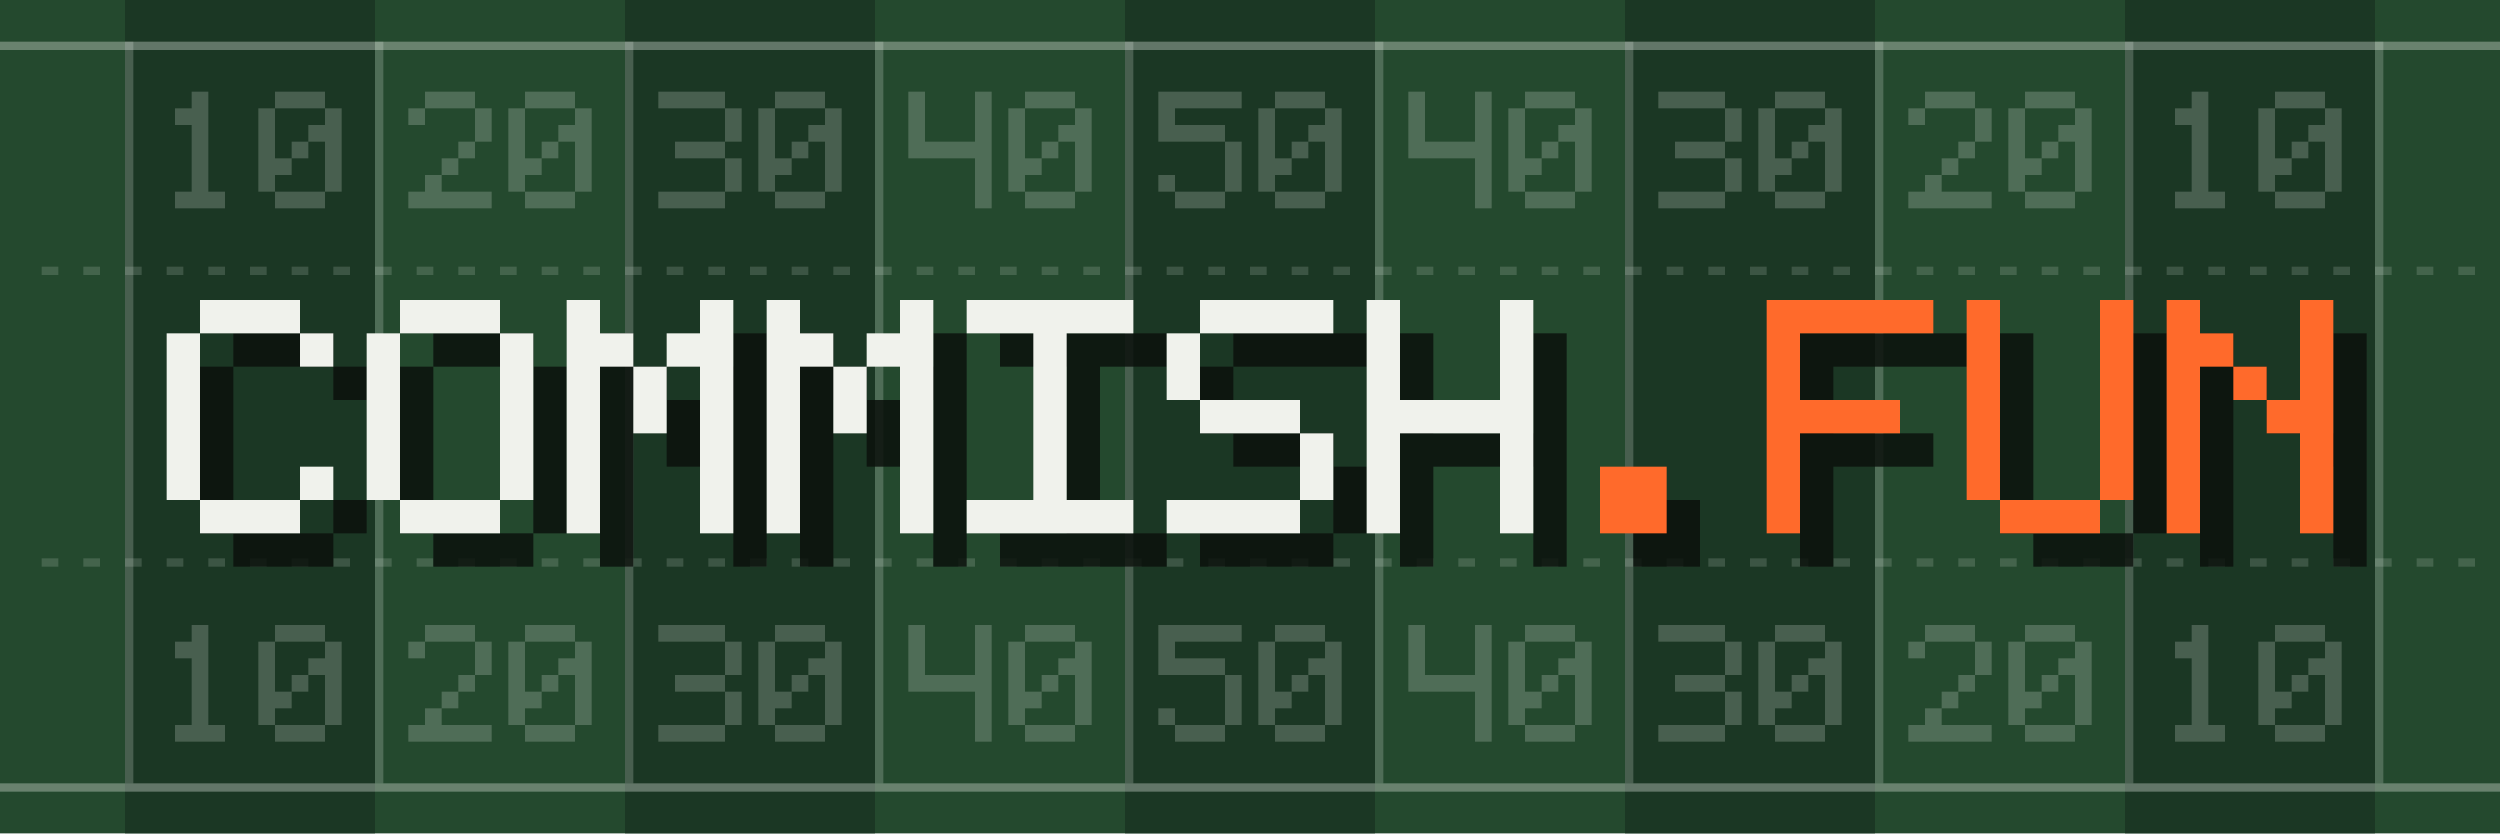
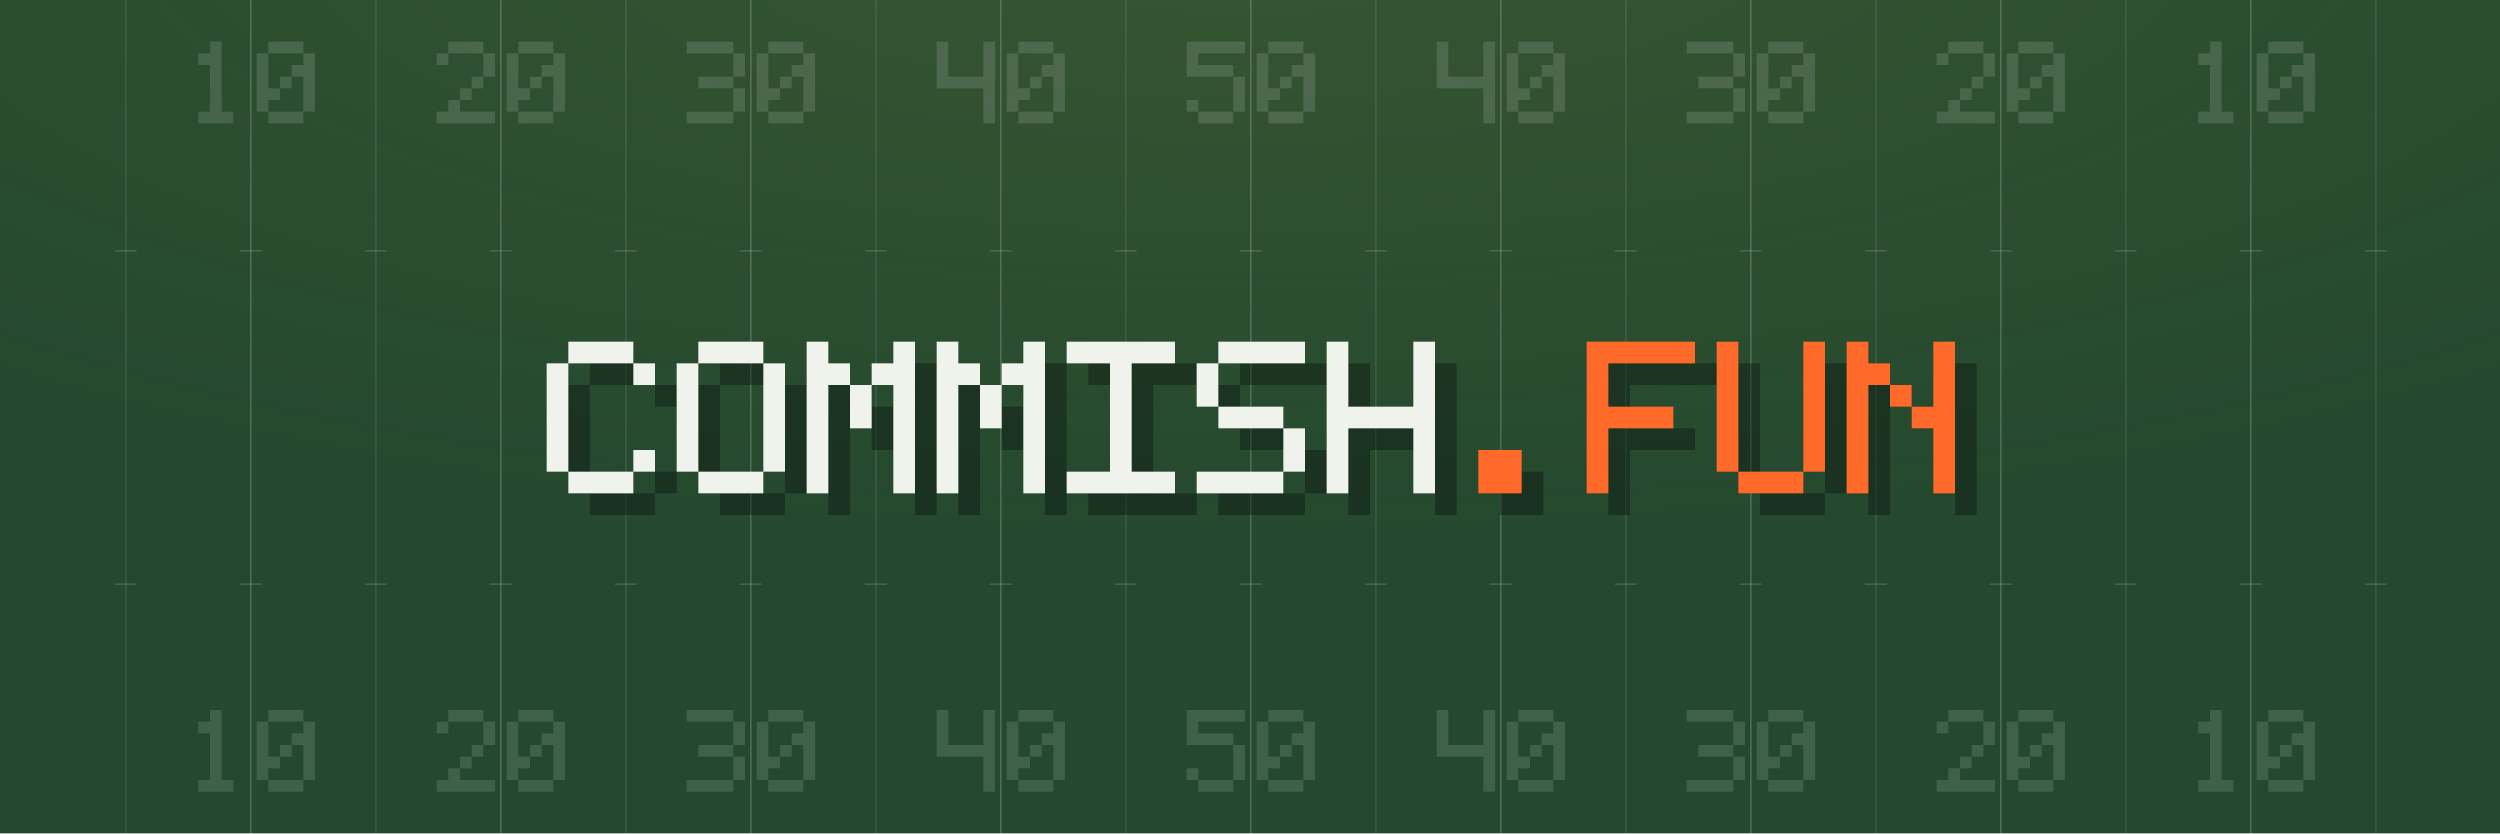
<svg xmlns="http://www.w3.org/2000/svg" viewBox="0 0 1500 500" width="1500" height="500" role="img" aria-label="Commish dot fun">
+   <defs>
+     <radialGradient id="flood" cx="50%" cy="-10%" r="75%">
+       <stop offset="0%" stop-color="#E9C258" stop-opacity="0.10" />
+       <stop offset="100%" stop-color="#E9C258" stop-opacity="0" />
+     </radialGradient>
+   </defs>
  <rect width="1500" height="500" fill="#24492E" />
-   <rect x="75" y="0" width="150" height="500" fill="#1B3724" />
-   <rect x="375" y="0" width="150" height="500" fill="#1B3724" />
-   <rect x="675" y="0" width="150" height="500" fill="#1B3724" />
-   <rect x="975" y="0" width="150" height="500" fill="#1B3724" />
-   <rect x="1275" y="0" width="150" height="500" fill="#1B3724" />
-   <rect x="0" y="25" width="1500" height="5" fill="#FBFDF8" opacity="0.32" />
-   <rect x="0" y="470" width="1500" height="5" fill="#FBFDF8" opacity="0.32" />
-   <rect x="75" y="25" width="5" height="445" fill="#FBFDF8" opacity="0.2" />
-   <rect x="225" y="25" width="5" height="445" fill="#FBFDF8" opacity="0.2" />
-   <rect x="375" y="25" width="5" height="445" fill="#FBFDF8" opacity="0.2" />
-   <rect x="525" y="25" width="5" height="445" fill="#FBFDF8" opacity="0.2" />
-   <rect x="675" y="25" width="5" height="445" fill="#FBFDF8" opacity="0.2" />
-   <rect x="825" y="25" width="5" height="445" fill="#FBFDF8" opacity="0.2" />
-   <rect x="975" y="25" width="5" height="445" fill="#FBFDF8" opacity="0.2" />
-   <rect x="1125" y="25" width="5" height="445" fill="#FBFDF8" opacity="0.2" />
-   <rect x="1275" y="25" width="5" height="445" fill="#FBFDF8" opacity="0.2" />
-   <rect x="1425" y="25" width="5" height="445" fill="#FBFDF8" opacity="0.2" />
-   <rect x="25" y="160" width="10" height="5" fill="#FBFDF8" opacity="0.15" />
-   <rect x="25" y="335" width="10" height="5" fill="#FBFDF8" opacity="0.15" />
-   <rect x="50" y="160" width="10" height="5" fill="#FBFDF8" opacity="0.15" />
-   <rect x="50" y="335" width="10" height="5" fill="#FBFDF8" opacity="0.15" />
-   <rect x="75" y="160" width="10" height="5" fill="#FBFDF8" opacity="0.15" />
-   <rect x="75" y="335" width="10" height="5" fill="#FBFDF8" opacity="0.15" />
-   <rect x="100" y="160" width="10" height="5" fill="#FBFDF8" opacity="0.15" />
-   <rect x="100" y="335" width="10" height="5" fill="#FBFDF8" opacity="0.15" />
-   <rect x="125" y="160" width="10" height="5" fill="#FBFDF8" opacity="0.15" />
-   <rect x="125" y="335" width="10" height="5" fill="#FBFDF8" opacity="0.15" />
-   <rect x="150" y="160" width="10" height="5" fill="#FBFDF8" opacity="0.15" />
-   <rect x="150" y="335" width="10" height="5" fill="#FBFDF8" opacity="0.15" />
-   <rect x="175" y="160" width="10" height="5" fill="#FBFDF8" opacity="0.15" />
-   <rect x="175" y="335" width="10" height="5" fill="#FBFDF8" opacity="0.15" />
-   <rect x="200" y="160" width="10" height="5" fill="#FBFDF8" opacity="0.15" />
-   <rect x="200" y="335" width="10" height="5" fill="#FBFDF8" opacity="0.15" />
-   <rect x="225" y="160" width="10" height="5" fill="#FBFDF8" opacity="0.15" />
-   <rect x="225" y="335" width="10" height="5" fill="#FBFDF8" opacity="0.15" />
-   <rect x="250" y="160" width="10" height="5" fill="#FBFDF8" opacity="0.15" />
-   <rect x="250" y="335" width="10" height="5" fill="#FBFDF8" opacity="0.15" />
-   <rect x="275" y="160" width="10" height="5" fill="#FBFDF8" opacity="0.15" />
-   <rect x="275" y="335" width="10" height="5" fill="#FBFDF8" opacity="0.15" />
-   <rect x="300" y="160" width="10" height="5" fill="#FBFDF8" opacity="0.15" />
-   <rect x="300" y="335" width="10" height="5" fill="#FBFDF8" opacity="0.15" />
-   <rect x="325" y="160" width="10" height="5" fill="#FBFDF8" opacity="0.15" />
-   <rect x="325" y="335" width="10" height="5" fill="#FBFDF8" opacity="0.15" />
-   <rect x="350" y="160" width="10" height="5" fill="#FBFDF8" opacity="0.15" />
-   <rect x="350" y="335" width="10" height="5" fill="#FBFDF8" opacity="0.15" />
-   <rect x="375" y="160" width="10" height="5" fill="#FBFDF8" opacity="0.15" />
-   <rect x="375" y="335" width="10" height="5" fill="#FBFDF8" opacity="0.15" />
-   <rect x="400" y="160" width="10" height="5" fill="#FBFDF8" opacity="0.15" />
-   <rect x="400" y="335" width="10" height="5" fill="#FBFDF8" opacity="0.15" />
-   <rect x="425" y="160" width="10" height="5" fill="#FBFDF8" opacity="0.15" />
-   <rect x="425" y="335" width="10" height="5" fill="#FBFDF8" opacity="0.15" />
-   <rect x="450" y="160" width="10" height="5" fill="#FBFDF8" opacity="0.15" />
-   <rect x="450" y="335" width="10" height="5" fill="#FBFDF8" opacity="0.15" />
-   <rect x="475" y="160" width="10" height="5" fill="#FBFDF8" opacity="0.15" />
-   <rect x="475" y="335" width="10" height="5" fill="#FBFDF8" opacity="0.15" />
-   <rect x="500" y="160" width="10" height="5" fill="#FBFDF8" opacity="0.15" />
-   <rect x="500" y="335" width="10" height="5" fill="#FBFDF8" opacity="0.15" />
-   <rect x="525" y="160" width="10" height="5" fill="#FBFDF8" opacity="0.15" />
-   <rect x="525" y="335" width="10" height="5" fill="#FBFDF8" opacity="0.15" />
-   <rect x="550" y="160" width="10" height="5" fill="#FBFDF8" opacity="0.15" />
-   <rect x="550" y="335" width="10" height="5" fill="#FBFDF8" opacity="0.15" />
-   <rect x="575" y="160" width="10" height="5" fill="#FBFDF8" opacity="0.15" />
-   <rect x="575" y="335" width="10" height="5" fill="#FBFDF8" opacity="0.15" />
-   <rect x="600" y="160" width="10" height="5" fill="#FBFDF8" opacity="0.15" />
-   <rect x="600" y="335" width="10" height="5" fill="#FBFDF8" opacity="0.15" />
-   <rect x="625" y="160" width="10" height="5" fill="#FBFDF8" opacity="0.15" />
-   <rect x="625" y="335" width="10" height="5" fill="#FBFDF8" opacity="0.15" />
-   <rect x="650" y="160" width="10" height="5" fill="#FBFDF8" opacity="0.15" />
-   <rect x="650" y="335" width="10" height="5" fill="#FBFDF8" opacity="0.15" />
-   <rect x="675" y="160" width="10" height="5" fill="#FBFDF8" opacity="0.15" />
-   <rect x="675" y="335" width="10" height="5" fill="#FBFDF8" opacity="0.15" />
-   <rect x="700" y="160" width="10" height="5" fill="#FBFDF8" opacity="0.15" />
-   <rect x="700" y="335" width="10" height="5" fill="#FBFDF8" opacity="0.15" />
-   <rect x="725" y="160" width="10" height="5" fill="#FBFDF8" opacity="0.15" />
-   <rect x="725" y="335" width="10" height="5" fill="#FBFDF8" opacity="0.15" />
-   <rect x="750" y="160" width="10" height="5" fill="#FBFDF8" opacity="0.15" />
-   <rect x="750" y="335" width="10" height="5" fill="#FBFDF8" opacity="0.15" />
-   <rect x="775" y="160" width="10" height="5" fill="#FBFDF8" opacity="0.15" />
-   <rect x="775" y="335" width="10" height="5" fill="#FBFDF8" opacity="0.15" />
-   <rect x="800" y="160" width="10" height="5" fill="#FBFDF8" opacity="0.15" />
-   <rect x="800" y="335" width="10" height="5" fill="#FBFDF8" opacity="0.15" />
-   <rect x="825" y="160" width="10" height="5" fill="#FBFDF8" opacity="0.15" />
-   <rect x="825" y="335" width="10" height="5" fill="#FBFDF8" opacity="0.15" />
-   <rect x="850" y="160" width="10" height="5" fill="#FBFDF8" opacity="0.15" />
-   <rect x="850" y="335" width="10" height="5" fill="#FBFDF8" opacity="0.15" />
-   <rect x="875" y="160" width="10" height="5" fill="#FBFDF8" opacity="0.15" />
-   <rect x="875" y="335" width="10" height="5" fill="#FBFDF8" opacity="0.15" />
-   <rect x="900" y="160" width="10" height="5" fill="#FBFDF8" opacity="0.15" />
-   <rect x="900" y="335" width="10" height="5" fill="#FBFDF8" opacity="0.15" />
-   <rect x="925" y="160" width="10" height="5" fill="#FBFDF8" opacity="0.15" />
-   <rect x="925" y="335" width="10" height="5" fill="#FBFDF8" opacity="0.15" />
-   <rect x="950" y="160" width="10" height="5" fill="#FBFDF8" opacity="0.15" />
-   <rect x="950" y="335" width="10" height="5" fill="#FBFDF8" opacity="0.15" />
-   <rect x="975" y="160" width="10" height="5" fill="#FBFDF8" opacity="0.15" />
-   <rect x="975" y="335" width="10" height="5" fill="#FBFDF8" opacity="0.15" />
-   <rect x="1000" y="160" width="10" height="5" fill="#FBFDF8" opacity="0.15" />
-   <rect x="1000" y="335" width="10" height="5" fill="#FBFDF8" opacity="0.15" />
-   <rect x="1025" y="160" width="10" height="5" fill="#FBFDF8" opacity="0.15" />
-   <rect x="1025" y="335" width="10" height="5" fill="#FBFDF8" opacity="0.15" />
-   <rect x="1050" y="160" width="10" height="5" fill="#FBFDF8" opacity="0.15" />
-   <rect x="1050" y="335" width="10" height="5" fill="#FBFDF8" opacity="0.15" />
-   <rect x="1075" y="160" width="10" height="5" fill="#FBFDF8" opacity="0.15" />
-   <rect x="1075" y="335" width="10" height="5" fill="#FBFDF8" opacity="0.15" />
-   <rect x="1100" y="160" width="10" height="5" fill="#FBFDF8" opacity="0.15" />
-   <rect x="1100" y="335" width="10" height="5" fill="#FBFDF8" opacity="0.15" />
-   <rect x="1125" y="160" width="10" height="5" fill="#FBFDF8" opacity="0.15" />
-   <rect x="1125" y="335" width="10" height="5" fill="#FBFDF8" opacity="0.15" />
-   <rect x="1150" y="160" width="10" height="5" fill="#FBFDF8" opacity="0.15" />
-   <rect x="1150" y="335" width="10" height="5" fill="#FBFDF8" opacity="0.15" />
-   <rect x="1175" y="160" width="10" height="5" fill="#FBFDF8" opacity="0.15" />
-   <rect x="1175" y="335" width="10" height="5" fill="#FBFDF8" opacity="0.15" />
-   <rect x="1200" y="160" width="10" height="5" fill="#FBFDF8" opacity="0.15" />
-   <rect x="1200" y="335" width="10" height="5" fill="#FBFDF8" opacity="0.15" />
-   <rect x="1225" y="160" width="10" height="5" fill="#FBFDF8" opacity="0.15" />
-   <rect x="1225" y="335" width="10" height="5" fill="#FBFDF8" opacity="0.15" />
-   <rect x="1250" y="160" width="10" height="5" fill="#FBFDF8" opacity="0.15" />
-   <rect x="1250" y="335" width="10" height="5" fill="#FBFDF8" opacity="0.15" />
-   <rect x="1275" y="160" width="10" height="5" fill="#FBFDF8" opacity="0.15" />
-   <rect x="1275" y="335" width="10" height="5" fill="#FBFDF8" opacity="0.15" />
-   <rect x="1300" y="160" width="10" height="5" fill="#FBFDF8" opacity="0.15" />
-   <rect x="1300" y="335" width="10" height="5" fill="#FBFDF8" opacity="0.15" />
-   <rect x="1325" y="160" width="10" height="5" fill="#FBFDF8" opacity="0.15" />
-   <rect x="1325" y="335" width="10" height="5" fill="#FBFDF8" opacity="0.15" />
-   <rect x="1350" y="160" width="10" height="5" fill="#FBFDF8" opacity="0.15" />
-   <rect x="1350" y="335" width="10" height="5" fill="#FBFDF8" opacity="0.15" />
-   <rect x="1375" y="160" width="10" height="5" fill="#FBFDF8" opacity="0.15" />
-   <rect x="1375" y="335" width="10" height="5" fill="#FBFDF8" opacity="0.15" />
-   <rect x="1400" y="160" width="10" height="5" fill="#FBFDF8" opacity="0.15" />
-   <rect x="1400" y="335" width="10" height="5" fill="#FBFDF8" opacity="0.15" />
-   <rect x="1425" y="160" width="10" height="5" fill="#FBFDF8" opacity="0.15" />
-   <rect x="1425" y="335" width="10" height="5" fill="#FBFDF8" opacity="0.15" />
-   <rect x="1450" y="160" width="10" height="5" fill="#FBFDF8" opacity="0.15" />
-   <rect x="1450" y="335" width="10" height="5" fill="#FBFDF8" opacity="0.15" />
-   <rect x="1475" y="160" width="10" height="5" fill="#FBFDF8" opacity="0.15" />
-   <rect x="1475" y="335" width="10" height="5" fill="#FBFDF8" opacity="0.15" />
-   <path d="M115 55h10v10h-10zM105 65h20v10h-20zM115 75h10v10h-10zM115 85h10v10h-10zM115 95h10v10h-10zM115 105h10v10h-10zM105 115h30v10h-30zM165 55h30v10h-30zM155 65h10v10h-10zM195 65h10v10h-10zM155 75h10v10h-10zM185 75h20v10h-20zM155 85h10v10h-10zM175 85h10v10h-10zM195 85h10v10h-10zM155 95h20v10h-20zM195 95h10v10h-10zM155 105h10v10h-10zM195 105h10v10h-10zM165 115h30v10h-30zM115 375h10v10h-10zM105 385h20v10h-20zM115 395h10v10h-10zM115 405h10v10h-10zM115 415h10v10h-10zM115 425h10v10h-10zM105 435h30v10h-30zM165 375h30v10h-30zM155 385h10v10h-10zM195 385h10v10h-10zM155 395h10v10h-10zM185 395h20v10h-20zM155 405h10v10h-10zM175 405h10v10h-10zM195 405h10v10h-10zM155 415h20v10h-20zM195 415h10v10h-10zM155 425h10v10h-10zM195 425h10v10h-10zM165 435h30v10h-30zM255 55h30v10h-30zM245 65h10v10h-10zM285 65h10v10h-10zM285 75h10v10h-10zM275 85h10v10h-10zM265 95h10v10h-10zM255 105h10v10h-10zM245 115h50v10h-50zM315 55h30v10h-30zM305 65h10v10h-10zM345 65h10v10h-10zM305 75h10v10h-10zM335 75h20v10h-20zM305 85h10v10h-10zM325 85h10v10h-10zM345 85h10v10h-10zM305 95h20v10h-20zM345 95h10v10h-10zM305 105h10v10h-10zM345 105h10v10h-10zM315 115h30v10h-30zM255 375h30v10h-30zM245 385h10v10h-10zM285 385h10v10h-10zM285 395h10v10h-10zM275 405h10v10h-10zM265 415h10v10h-10zM255 425h10v10h-10zM245 435h50v10h-50zM315 375h30v10h-30zM305 385h10v10h-10zM345 385h10v10h-10zM305 395h10v10h-10zM335 395h20v10h-20zM305 405h10v10h-10zM325 405h10v10h-10zM345 405h10v10h-10zM305 415h20v10h-20zM345 415h10v10h-10zM305 425h10v10h-10zM345 425h10v10h-10zM315 435h30v10h-30zM395 55h40v10h-40zM435 65h10v10h-10zM435 75h10v10h-10zM405 85h30v10h-30zM435 95h10v10h-10zM435 105h10v10h-10zM395 115h40v10h-40zM465 55h30v10h-30zM455 65h10v10h-10zM495 65h10v10h-10zM455 75h10v10h-10zM485 75h20v10h-20zM455 85h10v10h-10zM475 85h10v10h-10zM495 85h10v10h-10zM455 95h20v10h-20zM495 95h10v10h-10zM455 105h10v10h-10zM495 105h10v10h-10zM465 115h30v10h-30zM395 375h40v10h-40zM435 385h10v10h-10zM435 395h10v10h-10zM405 405h30v10h-30zM435 415h10v10h-10zM435 425h10v10h-10zM395 435h40v10h-40zM465 375h30v10h-30zM455 385h10v10h-10zM495 385h10v10h-10zM455 395h10v10h-10zM485 395h20v10h-20zM455 405h10v10h-10zM475 405h10v10h-10zM495 405h10v10h-10zM455 415h20v10h-20zM495 415h10v10h-10zM455 425h10v10h-10zM495 425h10v10h-10zM465 435h30v10h-30zM545 55h10v10h-10zM585 55h10v10h-10zM545 65h10v10h-10zM585 65h10v10h-10zM545 75h10v10h-10zM585 75h10v10h-10zM545 85h50v10h-50zM585 95h10v10h-10zM585 105h10v10h-10zM585 115h10v10h-10zM615 55h30v10h-30zM605 65h10v10h-10zM645 65h10v10h-10zM605 75h10v10h-10zM635 75h20v10h-20zM605 85h10v10h-10zM625 85h10v10h-10zM645 85h10v10h-10zM605 95h20v10h-20zM645 95h10v10h-10zM605 105h10v10h-10zM645 105h10v10h-10zM615 115h30v10h-30zM545 375h10v10h-10zM585 375h10v10h-10zM545 385h10v10h-10zM585 385h10v10h-10zM545 395h10v10h-10zM585 395h10v10h-10zM545 405h50v10h-50zM585 415h10v10h-10zM585 425h10v10h-10zM585 435h10v10h-10zM615 375h30v10h-30zM605 385h10v10h-10zM645 385h10v10h-10zM605 395h10v10h-10zM635 395h20v10h-20zM605 405h10v10h-10zM625 405h10v10h-10zM645 405h10v10h-10zM605 415h20v10h-20zM645 415h10v10h-10zM605 425h10v10h-10zM645 425h10v10h-10zM615 435h30v10h-30zM695 55h50v10h-50zM695 65h10v10h-10zM695 75h40v10h-40zM735 85h10v10h-10zM735 95h10v10h-10zM695 105h10v10h-10zM735 105h10v10h-10zM705 115h30v10h-30zM765 55h30v10h-30zM755 65h10v10h-10zM795 65h10v10h-10zM755 75h10v10h-10zM785 75h20v10h-20zM755 85h10v10h-10zM775 85h10v10h-10zM795 85h10v10h-10zM755 95h20v10h-20zM795 95h10v10h-10zM755 105h10v10h-10zM795 105h10v10h-10zM765 115h30v10h-30zM695 375h50v10h-50zM695 385h10v10h-10zM695 395h40v10h-40zM735 405h10v10h-10zM735 415h10v10h-10zM695 425h10v10h-10zM735 425h10v10h-10zM705 435h30v10h-30zM765 375h30v10h-30zM755 385h10v10h-10zM795 385h10v10h-10zM755 395h10v10h-10zM785 395h20v10h-20zM755 405h10v10h-10zM775 405h10v10h-10zM795 405h10v10h-10zM755 415h20v10h-20zM795 415h10v10h-10zM755 425h10v10h-10zM795 425h10v10h-10zM765 435h30v10h-30zM845 55h10v10h-10zM885 55h10v10h-10zM845 65h10v10h-10zM885 65h10v10h-10zM845 75h10v10h-10zM885 75h10v10h-10zM845 85h50v10h-50zM885 95h10v10h-10zM885 105h10v10h-10zM885 115h10v10h-10zM915 55h30v10h-30zM905 65h10v10h-10zM945 65h10v10h-10zM905 75h10v10h-10zM935 75h20v10h-20zM905 85h10v10h-10zM925 85h10v10h-10zM945 85h10v10h-10zM905 95h20v10h-20zM945 95h10v10h-10zM905 105h10v10h-10zM945 105h10v10h-10zM915 115h30v10h-30zM845 375h10v10h-10zM885 375h10v10h-10zM845 385h10v10h-10zM885 385h10v10h-10zM845 395h10v10h-10zM885 395h10v10h-10zM845 405h50v10h-50zM885 415h10v10h-10zM885 425h10v10h-10zM885 435h10v10h-10zM915 375h30v10h-30zM905 385h10v10h-10zM945 385h10v10h-10zM905 395h10v10h-10zM935 395h20v10h-20zM905 405h10v10h-10zM925 405h10v10h-10zM945 405h10v10h-10zM905 415h20v10h-20zM945 415h10v10h-10zM905 425h10v10h-10zM945 425h10v10h-10zM915 435h30v10h-30zM995 55h40v10h-40zM1035 65h10v10h-10zM1035 75h10v10h-10zM1005 85h30v10h-30zM1035 95h10v10h-10zM1035 105h10v10h-10zM995 115h40v10h-40zM1065 55h30v10h-30zM1055 65h10v10h-10zM1095 65h10v10h-10zM1055 75h10v10h-10zM1085 75h20v10h-20zM1055 85h10v10h-10zM1075 85h10v10h-10zM1095 85h10v10h-10zM1055 95h20v10h-20zM1095 95h10v10h-10zM1055 105h10v10h-10zM1095 105h10v10h-10zM1065 115h30v10h-30zM995 375h40v10h-40zM1035 385h10v10h-10zM1035 395h10v10h-10zM1005 405h30v10h-30zM1035 415h10v10h-10zM1035 425h10v10h-10zM995 435h40v10h-40zM1065 375h30v10h-30zM1055 385h10v10h-10zM1095 385h10v10h-10zM1055 395h10v10h-10zM1085 395h20v10h-20zM1055 405h10v10h-10zM1075 405h10v10h-10zM1095 405h10v10h-10zM1055 415h20v10h-20zM1095 415h10v10h-10zM1055 425h10v10h-10zM1095 425h10v10h-10zM1065 435h30v10h-30zM1155 55h30v10h-30zM1145 65h10v10h-10zM1185 65h10v10h-10zM1185 75h10v10h-10zM1175 85h10v10h-10zM1165 95h10v10h-10zM1155 105h10v10h-10zM1145 115h50v10h-50zM1215 55h30v10h-30zM1205 65h10v10h-10zM1245 65h10v10h-10zM1205 75h10v10h-10zM1235 75h20v10h-20zM1205 85h10v10h-10zM1225 85h10v10h-10zM1245 85h10v10h-10zM1205 95h20v10h-20zM1245 95h10v10h-10zM1205 105h10v10h-10zM1245 105h10v10h-10zM1215 115h30v10h-30zM1155 375h30v10h-30zM1145 385h10v10h-10zM1185 385h10v10h-10zM1185 395h10v10h-10zM1175 405h10v10h-10zM1165 415h10v10h-10zM1155 425h10v10h-10zM1145 435h50v10h-50zM1215 375h30v10h-30zM1205 385h10v10h-10zM1245 385h10v10h-10zM1205 395h10v10h-10zM1235 395h20v10h-20zM1205 405h10v10h-10zM1225 405h10v10h-10zM1245 405h10v10h-10zM1205 415h20v10h-20zM1245 415h10v10h-10zM1205 425h10v10h-10zM1245 425h10v10h-10zM1215 435h30v10h-30zM1315 55h10v10h-10zM1305 65h20v10h-20zM1315 75h10v10h-10zM1315 85h10v10h-10zM1315 95h10v10h-10zM1315 105h10v10h-10zM1305 115h30v10h-30zM1365 55h30v10h-30zM1355 65h10v10h-10zM1395 65h10v10h-10zM1355 75h10v10h-10zM1385 75h20v10h-20zM1355 85h10v10h-10zM1375 85h10v10h-10zM1395 85h10v10h-10zM1355 95h20v10h-20zM1395 95h10v10h-10zM1355 105h10v10h-10zM1395 105h10v10h-10zM1365 115h30v10h-30zM1315 375h10v10h-10zM1305 385h20v10h-20zM1315 395h10v10h-10zM1315 405h10v10h-10zM1315 415h10v10h-10zM1315 425h10v10h-10zM1305 435h30v10h-30zM1365 375h30v10h-30zM1355 385h10v10h-10zM1395 385h10v10h-10zM1355 395h10v10h-10zM1385 395h20v10h-20zM1355 405h10v10h-10zM1375 405h10v10h-10zM1395 405h10v10h-10zM1355 415h20v10h-20zM1395 415h10v10h-10zM1355 425h10v10h-10zM1395 425h10v10h-10zM1365 435h30v10h-30z" fill="#FBFDF8" opacity="0.2" />
+   <rect width="1500" height="500" fill="url(#flood)" />
+   <rect x="75.0" y="0" width="1" height="500" fill="#FFFFFF" opacity="0.09" />
+   <rect x="69.0" y="150.0" width="13" height="1" fill="#FFFFFF" opacity="0.14" />
+   <rect x="69.0" y="350.0" width="13" height="1" fill="#FFFFFF" opacity="0.14" />
+   <rect x="150.0" y="0" width="1" height="500" fill="#FFFFFF" opacity="0.18" />
+   <rect x="144.0" y="150.0" width="13" height="1" fill="#FFFFFF" opacity="0.14" />
+   <rect x="144.0" y="350.0" width="13" height="1" fill="#FFFFFF" opacity="0.14" />
+   <rect x="225.0" y="0" width="1" height="500" fill="#FFFFFF" opacity="0.09" />
+   <rect x="219.0" y="150.0" width="13" height="1" fill="#FFFFFF" opacity="0.14" />
+   <rect x="219.0" y="350.0" width="13" height="1" fill="#FFFFFF" opacity="0.14" />
+   <rect x="300.0" y="0" width="1" height="500" fill="#FFFFFF" opacity="0.18" />
+   <rect x="294.0" y="150.0" width="13" height="1" fill="#FFFFFF" opacity="0.14" />
+   <rect x="294.0" y="350.0" width="13" height="1" fill="#FFFFFF" opacity="0.14" />
+   <rect x="375.0" y="0" width="1" height="500" fill="#FFFFFF" opacity="0.09" />
+   <rect x="369.0" y="150.0" width="13" height="1" fill="#FFFFFF" opacity="0.14" />
+   <rect x="369.0" y="350.0" width="13" height="1" fill="#FFFFFF" opacity="0.14" />
+   <rect x="450.0" y="0" width="1" height="500" fill="#FFFFFF" opacity="0.18" />
+   <rect x="444.0" y="150.0" width="13" height="1" fill="#FFFFFF" opacity="0.14" />
+   <rect x="444.0" y="350.0" width="13" height="1" fill="#FFFFFF" opacity="0.14" />
+   <rect x="525.0" y="0" width="1" height="500" fill="#FFFFFF" opacity="0.09" />
+   <rect x="519.0" y="150.0" width="13" height="1" fill="#FFFFFF" opacity="0.14" />
+   <rect x="519.0" y="350.0" width="13" height="1" fill="#FFFFFF" opacity="0.14" />
+   <rect x="600.0" y="0" width="1" height="500" fill="#FFFFFF" opacity="0.18" />
+   <rect x="594.0" y="150.0" width="13" height="1" fill="#FFFFFF" opacity="0.14" />
+   <rect x="594.0" y="350.0" width="13" height="1" fill="#FFFFFF" opacity="0.14" />
+   <rect x="675.0" y="0" width="1" height="500" fill="#FFFFFF" opacity="0.09" />
+   <rect x="669.0" y="150.0" width="13" height="1" fill="#FFFFFF" opacity="0.14" />
+   <rect x="669.0" y="350.0" width="13" height="1" fill="#FFFFFF" opacity="0.14" />
+   <rect x="750.0" y="0" width="1" height="500" fill="#FFFFFF" opacity="0.18" />
+   <rect x="744.0" y="150.0" width="13" height="1" fill="#FFFFFF" opacity="0.14" />
+   <rect x="744.0" y="350.0" width="13" height="1" fill="#FFFFFF" opacity="0.14" />
+   <rect x="825.0" y="0" width="1" height="500" fill="#FFFFFF" opacity="0.09" />
+   <rect x="819.0" y="150.0" width="13" height="1" fill="#FFFFFF" opacity="0.14" />
+   <rect x="819.0" y="350.0" width="13" height="1" fill="#FFFFFF" opacity="0.14" />
+   <rect x="900.0" y="0" width="1" height="500" fill="#FFFFFF" opacity="0.18" />
+   <rect x="894.0" y="150.0" width="13" height="1" fill="#FFFFFF" opacity="0.14" />
+   <rect x="894.0" y="350.0" width="13" height="1" fill="#FFFFFF" opacity="0.14" />
+   <rect x="975.0" y="0" width="1" height="500" fill="#FFFFFF" opacity="0.09" />
+   <rect x="969.0" y="150.0" width="13" height="1" fill="#FFFFFF" opacity="0.14" />
+   <rect x="969.0" y="350.0" width="13" height="1" fill="#FFFFFF" opacity="0.14" />
+   <rect x="1050.0" y="0" width="1" height="500" fill="#FFFFFF" opacity="0.18" />
+   <rect x="1044.0" y="150.0" width="13" height="1" fill="#FFFFFF" opacity="0.14" />
+   <rect x="1044.0" y="350.0" width="13" height="1" fill="#FFFFFF" opacity="0.14" />
+   <rect x="1125.0" y="0" width="1" height="500" fill="#FFFFFF" opacity="0.09" />
+   <rect x="1119.0" y="150.0" width="13" height="1" fill="#FFFFFF" opacity="0.14" />
+   <rect x="1119.0" y="350.0" width="13" height="1" fill="#FFFFFF" opacity="0.14" />
+   <rect x="1200.0" y="0" width="1" height="500" fill="#FFFFFF" opacity="0.18" />
+   <rect x="1194.0" y="150.0" width="13" height="1" fill="#FFFFFF" opacity="0.14" />
+   <rect x="1194.0" y="350.0" width="13" height="1" fill="#FFFFFF" opacity="0.14" />
+   <rect x="1275.0" y="0" width="1" height="500" fill="#FFFFFF" opacity="0.09" />
+   <rect x="1269.0" y="150.0" width="13" height="1" fill="#FFFFFF" opacity="0.14" />
+   <rect x="1269.0" y="350.0" width="13" height="1" fill="#FFFFFF" opacity="0.14" />
+   <rect x="1350.0" y="0" width="1" height="500" fill="#FFFFFF" opacity="0.18" />
+   <rect x="1344.0" y="150.0" width="13" height="1" fill="#FFFFFF" opacity="0.14" />
+   <rect x="1344.0" y="350.0" width="13" height="1" fill="#FFFFFF" opacity="0.14" />
+   <rect x="1425.0" y="0" width="1" height="500" fill="#FFFFFF" opacity="0.09" />
+   <rect x="1419.0" y="150.0" width="13" height="1" fill="#FFFFFF" opacity="0.14" />
+   <rect x="1419.0" y="350.0" width="13" height="1" fill="#FFFFFF" opacity="0.14" />
+   <path d="M126 25h7v7h-7zM119 32h14v7h-14zM126 39h7v7h-7zM126 46h7v7h-7zM126 53h7v7h-7zM126 60h7v7h-7zM119 67h21v7h-21zM161 25h21v7h-21zM154 32h7v7h-7zM182 32h7v7h-7zM154 39h7v7h-7zM175 39h14v7h-14zM154 46h7v7h-7zM168 46h7v7h-7zM182 46h7v7h-7zM154 53h14v7h-14zM182 53h7v7h-7zM154 60h7v7h-7zM182 60h7v7h-7zM161 67h21v7h-21zM126 426h7v7h-7zM119 433h14v7h-14zM126 440h7v7h-7zM126 447h7v7h-7zM126 454h7v7h-7zM126 461h7v7h-7zM119 468h21v7h-21zM161 426h21v7h-21zM154 433h7v7h-7zM182 433h7v7h-7zM154 440h7v7h-7zM175 440h14v7h-14zM154 447h7v7h-7zM168 447h7v7h-7zM182 447h7v7h-7zM154 454h14v7h-14zM182 454h7v7h-7zM154 461h7v7h-7zM182 461h7v7h-7zM161 468h21v7h-21zM269 25h21v7h-21zM262 32h7v7h-7zM290 32h7v7h-7zM290 39h7v7h-7zM283 46h7v7h-7zM276 53h7v7h-7zM269 60h7v7h-7zM262 67h35v7h-35zM311 25h21v7h-21zM304 32h7v7h-7zM332 32h7v7h-7zM304 39h7v7h-7zM325 39h14v7h-14zM304 46h7v7h-7zM318 46h7v7h-7zM332 46h7v7h-7zM304 53h14v7h-14zM332 53h7v7h-7zM304 60h7v7h-7zM332 60h7v7h-7zM311 67h21v7h-21zM269 426h21v7h-21zM262 433h7v7h-7zM290 433h7v7h-7zM290 440h7v7h-7zM283 447h7v7h-7zM276 454h7v7h-7zM269 461h7v7h-7zM262 468h35v7h-35zM311 426h21v7h-21zM304 433h7v7h-7zM332 433h7v7h-7zM304 440h7v7h-7zM325 440h14v7h-14zM304 447h7v7h-7zM318 447h7v7h-7zM332 447h7v7h-7zM304 454h14v7h-14zM332 454h7v7h-7zM304 461h7v7h-7zM332 461h7v7h-7zM311 468h21v7h-21zM412 25h28v7h-28zM440 32h7v7h-7zM440 39h7v7h-7zM419 46h21v7h-21zM440 53h7v7h-7zM440 60h7v7h-7zM412 67h28v7h-28zM461 25h21v7h-21zM454 32h7v7h-7zM482 32h7v7h-7zM454 39h7v7h-7zM475 39h14v7h-14zM454 46h7v7h-7zM468 46h7v7h-7zM482 46h7v7h-7zM454 53h14v7h-14zM482 53h7v7h-7zM454 60h7v7h-7zM482 60h7v7h-7zM461 67h21v7h-21zM412 426h28v7h-28zM440 433h7v7h-7zM440 440h7v7h-7zM419 447h21v7h-21zM440 454h7v7h-7zM440 461h7v7h-7zM412 468h28v7h-28zM461 426h21v7h-21zM454 433h7v7h-7zM482 433h7v7h-7zM454 440h7v7h-7zM475 440h14v7h-14zM454 447h7v7h-7zM468 447h7v7h-7zM482 447h7v7h-7zM454 454h14v7h-14zM482 454h7v7h-7zM454 461h7v7h-7zM482 461h7v7h-7zM461 468h21v7h-21zM562 25h7v7h-7zM590 25h7v7h-7zM562 32h7v7h-7zM590 32h7v7h-7zM562 39h7v7h-7zM590 39h7v7h-7zM562 46h35v7h-35zM590 53h7v7h-7zM590 60h7v7h-7zM590 67h7v7h-7zM611 25h21v7h-21zM604 32h7v7h-7zM632 32h7v7h-7zM604 39h7v7h-7zM625 39h14v7h-14zM604 46h7v7h-7zM618 46h7v7h-7zM632 46h7v7h-7zM604 53h14v7h-14zM632 53h7v7h-7zM604 60h7v7h-7zM632 60h7v7h-7zM611 67h21v7h-21zM562 426h7v7h-7zM590 426h7v7h-7zM562 433h7v7h-7zM590 433h7v7h-7zM562 440h7v7h-7zM590 440h7v7h-7zM562 447h35v7h-35zM590 454h7v7h-7zM590 461h7v7h-7zM590 468h7v7h-7zM611 426h21v7h-21zM604 433h7v7h-7zM632 433h7v7h-7zM604 440h7v7h-7zM625 440h14v7h-14zM604 447h7v7h-7zM618 447h7v7h-7zM632 447h7v7h-7zM604 454h14v7h-14zM632 454h7v7h-7zM604 461h7v7h-7zM632 461h7v7h-7zM611 468h21v7h-21zM712 25h35v7h-35zM712 32h7v7h-7zM712 39h28v7h-28zM740 46h7v7h-7zM740 53h7v7h-7zM712 60h7v7h-7zM740 60h7v7h-7zM719 67h21v7h-21zM761 25h21v7h-21zM754 32h7v7h-7zM782 32h7v7h-7zM754 39h7v7h-7zM775 39h14v7h-14zM754 46h7v7h-7zM768 46h7v7h-7zM782 46h7v7h-7zM754 53h14v7h-14zM782 53h7v7h-7zM754 60h7v7h-7zM782 60h7v7h-7zM761 67h21v7h-21zM712 426h35v7h-35zM712 433h7v7h-7zM712 440h28v7h-28zM740 447h7v7h-7zM740 454h7v7h-7zM712 461h7v7h-7zM740 461h7v7h-7zM719 468h21v7h-21zM761 426h21v7h-21zM754 433h7v7h-7zM782 433h7v7h-7zM754 440h7v7h-7zM775 440h14v7h-14zM754 447h7v7h-7zM768 447h7v7h-7zM782 447h7v7h-7zM754 454h14v7h-14zM782 454h7v7h-7zM754 461h7v7h-7zM782 461h7v7h-7zM761 468h21v7h-21zM862 25h7v7h-7zM890 25h7v7h-7zM862 32h7v7h-7zM890 32h7v7h-7zM862 39h7v7h-7zM890 39h7v7h-7zM862 46h35v7h-35zM890 53h7v7h-7zM890 60h7v7h-7zM890 67h7v7h-7zM911 25h21v7h-21zM904 32h7v7h-7zM932 32h7v7h-7zM904 39h7v7h-7zM925 39h14v7h-14zM904 46h7v7h-7zM918 46h7v7h-7zM932 46h7v7h-7zM904 53h14v7h-14zM932 53h7v7h-7zM904 60h7v7h-7zM932 60h7v7h-7zM911 67h21v7h-21zM862 426h7v7h-7zM890 426h7v7h-7zM862 433h7v7h-7zM890 433h7v7h-7zM862 440h7v7h-7zM890 440h7v7h-7zM862 447h35v7h-35zM890 454h7v7h-7zM890 461h7v7h-7zM890 468h7v7h-7zM911 426h21v7h-21zM904 433h7v7h-7zM932 433h7v7h-7zM904 440h7v7h-7zM925 440h14v7h-14zM904 447h7v7h-7zM918 447h7v7h-7zM932 447h7v7h-7zM904 454h14v7h-14zM932 454h7v7h-7zM904 461h7v7h-7zM932 461h7v7h-7zM911 468h21v7h-21zM1012 25h28v7h-28zM1040 32h7v7h-7zM1040 39h7v7h-7zM1019 46h21v7h-21zM1040 53h7v7h-7zM1040 60h7v7h-7zM1012 67h28v7h-28zM1061 25h21v7h-21zM1054 32h7v7h-7zM1082 32h7v7h-7zM1054 39h7v7h-7zM1075 39h14v7h-14zM1054 46h7v7h-7zM1068 46h7v7h-7zM1082 46h7v7h-7zM1054 53h14v7h-14zM1082 53h7v7h-7zM1054 60h7v7h-7zM1082 60h7v7h-7zM1061 67h21v7h-21zM1012 426h28v7h-28zM1040 433h7v7h-7zM1040 440h7v7h-7zM1019 447h21v7h-21zM1040 454h7v7h-7zM1040 461h7v7h-7zM1012 468h28v7h-28zM1061 426h21v7h-21zM1054 433h7v7h-7zM1082 433h7v7h-7zM1054 440h7v7h-7zM1075 440h14v7h-14zM1054 447h7v7h-7zM1068 447h7v7h-7zM1082 447h7v7h-7zM1054 454h14v7h-14zM1082 454h7v7h-7zM1054 461h7v7h-7zM1082 461h7v7h-7zM1061 468h21v7h-21zM1169 25h21v7h-21zM1162 32h7v7h-7zM1190 32h7v7h-7zM1190 39h7v7h-7zM1183 46h7v7h-7zM1176 53h7v7h-7zM1169 60h7v7h-7zM1162 67h35v7h-35zM1211 25h21v7h-21zM1204 32h7v7h-7zM1232 32h7v7h-7zM1204 39h7v7h-7zM1225 39h14v7h-14zM1204 46h7v7h-7zM1218 46h7v7h-7zM1232 46h7v7h-7zM1204 53h14v7h-14zM1232 53h7v7h-7zM1204 60h7v7h-7zM1232 60h7v7h-7zM1211 67h21v7h-21zM1169 426h21v7h-21zM1162 433h7v7h-7zM1190 433h7v7h-7zM1190 440h7v7h-7zM1183 447h7v7h-7zM1176 454h7v7h-7zM1169 461h7v7h-7zM1162 468h35v7h-35zM1211 426h21v7h-21zM1204 433h7v7h-7zM1232 433h7v7h-7zM1204 440h7v7h-7zM1225 440h14v7h-14zM1204 447h7v7h-7zM1218 447h7v7h-7zM1232 447h7v7h-7zM1204 454h14v7h-14zM1232 454h7v7h-7zM1204 461h7v7h-7zM1232 461h7v7h-7zM1211 468h21v7h-21zM1326 25h7v7h-7zM1319 32h14v7h-14zM1326 39h7v7h-7zM1326 46h7v7h-7zM1326 53h7v7h-7zM1326 60h7v7h-7zM1319 67h21v7h-21zM1361 25h21v7h-21zM1354 32h7v7h-7zM1382 32h7v7h-7zM1354 39h7v7h-7zM1375 39h14v7h-14zM1354 46h7v7h-7zM1368 46h7v7h-7zM1382 46h7v7h-7zM1354 53h14v7h-14zM1382 53h7v7h-7zM1354 60h7v7h-7zM1382 60h7v7h-7zM1361 67h21v7h-21zM1326 426h7v7h-7zM1319 433h14v7h-14zM1326 440h7v7h-7zM1326 447h7v7h-7zM1326 454h7v7h-7zM1326 461h7v7h-7zM1319 468h21v7h-21zM1361 426h21v7h-21zM1354 433h7v7h-7zM1382 433h7v7h-7zM1354 440h7v7h-7zM1375 440h14v7h-14zM1354 447h7v7h-7zM1368 447h7v7h-7zM1382 447h7v7h-7zM1354 454h14v7h-14zM1382 454h7v7h-7zM1354 461h7v7h-7zM1382 461h7v7h-7zM1361 468h21v7h-21z" fill="#FFFFFF" opacity="0.13" />
  <g>
-     <path d="M120 180h60v20h-60zM100 200h20v20h-20zM180 200h20v20h-20zM100 220h20v20h-20zM100 240h20v20h-20zM100 260h20v20h-20zM100 280h20v20h-20zM180 280h20v20h-20zM120 300h60v20h-60zM240 180h60v20h-60zM220 200h20v20h-20zM300 200h20v20h-20zM220 220h20v20h-20zM300 220h20v20h-20zM220 240h20v20h-20zM300 240h20v20h-20zM220 260h20v20h-20zM300 260h20v20h-20zM220 280h20v20h-20zM300 280h20v20h-20zM240 300h60v20h-60zM340 180h20v20h-20zM420 180h20v20h-20zM340 200h40v20h-40zM400 200h40v20h-40zM340 220h20v20h-20zM380 220h20v20h-20zM420 220h20v20h-20zM340 240h20v20h-20zM380 240h20v20h-20zM420 240h20v20h-20zM340 260h20v20h-20zM420 260h20v20h-20zM340 280h20v20h-20zM420 280h20v20h-20zM340 300h20v20h-20zM420 300h20v20h-20zM460 180h20v20h-20zM540 180h20v20h-20zM460 200h40v20h-40zM520 200h40v20h-40zM460 220h20v20h-20zM500 220h20v20h-20zM540 220h20v20h-20zM460 240h20v20h-20zM500 240h20v20h-20zM540 240h20v20h-20zM460 260h20v20h-20zM540 260h20v20h-20zM460 280h20v20h-20zM540 280h20v20h-20zM460 300h20v20h-20zM540 300h20v20h-20zM580 180h100v20h-100zM620 200h20v20h-20zM620 220h20v20h-20zM620 240h20v20h-20zM620 260h20v20h-20zM620 280h20v20h-20zM580 300h100v20h-100zM720 180h80v20h-80zM700 200h20v20h-20zM700 220h20v20h-20zM720 240h60v20h-60zM780 260h20v20h-20zM780 280h20v20h-20zM700 300h80v20h-80zM820 180h20v20h-20zM900 180h20v20h-20zM820 200h20v20h-20zM900 200h20v20h-20zM820 220h20v20h-20zM900 220h20v20h-20zM820 240h100v20h-100zM820 260h20v20h-20zM900 260h20v20h-20zM820 280h20v20h-20zM900 280h20v20h-20zM820 300h20v20h-20zM900 300h20v20h-20zM960 280h40v20h-40zM960 300h40v20h-40zM1060 180h100v20h-100zM1060 200h20v20h-20zM1060 220h20v20h-20zM1060 240h80v20h-80zM1060 260h20v20h-20zM1060 280h20v20h-20zM1060 300h20v20h-20zM1180 180h20v20h-20zM1260 180h20v20h-20zM1180 200h20v20h-20zM1260 200h20v20h-20zM1180 220h20v20h-20zM1260 220h20v20h-20zM1180 240h20v20h-20zM1260 240h20v20h-20zM1180 260h20v20h-20zM1260 260h20v20h-20zM1180 280h20v20h-20zM1260 280h20v20h-20zM1200 300h60v20h-60zM1300 180h20v20h-20zM1380 180h20v20h-20zM1300 200h40v20h-40zM1380 200h20v20h-20zM1300 220h20v20h-20zM1340 220h20v20h-20zM1380 220h20v20h-20zM1300 240h20v20h-20zM1360 240h40v20h-40zM1300 260h20v20h-20zM1380 260h20v20h-20zM1300 280h20v20h-20zM1380 280h20v20h-20zM1300 300h20v20h-20zM1380 300h20v20h-20z" fill="#0A100C" opacity="0.85" transform="translate(20 20)" />
-     <path d="M120 180h60v20h-60zM100 200h20v20h-20zM180 200h20v20h-20zM100 220h20v20h-20zM100 240h20v20h-20zM100 260h20v20h-20zM100 280h20v20h-20zM180 280h20v20h-20zM120 300h60v20h-60zM240 180h60v20h-60zM220 200h20v20h-20zM300 200h20v20h-20zM220 220h20v20h-20zM300 220h20v20h-20zM220 240h20v20h-20zM300 240h20v20h-20zM220 260h20v20h-20zM300 260h20v20h-20zM220 280h20v20h-20zM300 280h20v20h-20zM240 300h60v20h-60zM340 180h20v20h-20zM420 180h20v20h-20zM340 200h40v20h-40zM400 200h40v20h-40zM340 220h20v20h-20zM380 220h20v20h-20zM420 220h20v20h-20zM340 240h20v20h-20zM380 240h20v20h-20zM420 240h20v20h-20zM340 260h20v20h-20zM420 260h20v20h-20zM340 280h20v20h-20zM420 280h20v20h-20zM340 300h20v20h-20zM420 300h20v20h-20zM460 180h20v20h-20zM540 180h20v20h-20zM460 200h40v20h-40zM520 200h40v20h-40zM460 220h20v20h-20zM500 220h20v20h-20zM540 220h20v20h-20zM460 240h20v20h-20zM500 240h20v20h-20zM540 240h20v20h-20zM460 260h20v20h-20zM540 260h20v20h-20zM460 280h20v20h-20zM540 280h20v20h-20zM460 300h20v20h-20zM540 300h20v20h-20zM580 180h100v20h-100zM620 200h20v20h-20zM620 220h20v20h-20zM620 240h20v20h-20zM620 260h20v20h-20zM620 280h20v20h-20zM580 300h100v20h-100zM720 180h80v20h-80zM700 200h20v20h-20zM700 220h20v20h-20zM720 240h60v20h-60zM780 260h20v20h-20zM780 280h20v20h-20zM700 300h80v20h-80zM820 180h20v20h-20zM900 180h20v20h-20zM820 200h20v20h-20zM900 200h20v20h-20zM820 220h20v20h-20zM900 220h20v20h-20zM820 240h100v20h-100zM820 260h20v20h-20zM900 260h20v20h-20zM820 280h20v20h-20zM900 280h20v20h-20zM820 300h20v20h-20zM900 300h20v20h-20z" fill="#F0F2EC" />
-     <path d="M960 280h40v20h-40zM960 300h40v20h-40zM1060 180h100v20h-100zM1060 200h20v20h-20zM1060 220h20v20h-20zM1060 240h80v20h-80zM1060 260h20v20h-20zM1060 280h20v20h-20zM1060 300h20v20h-20zM1180 180h20v20h-20zM1260 180h20v20h-20zM1180 200h20v20h-20zM1260 200h20v20h-20zM1180 220h20v20h-20zM1260 220h20v20h-20zM1180 240h20v20h-20zM1260 240h20v20h-20zM1180 260h20v20h-20zM1260 260h20v20h-20zM1180 280h20v20h-20zM1260 280h20v20h-20zM1200 300h60v20h-60zM1300 180h20v20h-20zM1380 180h20v20h-20zM1300 200h40v20h-40zM1380 200h20v20h-20zM1300 220h20v20h-20zM1340 220h20v20h-20zM1380 220h20v20h-20zM1300 240h20v20h-20zM1360 240h40v20h-40zM1300 260h20v20h-20zM1380 260h20v20h-20zM1300 280h20v20h-20zM1380 280h20v20h-20zM1300 300h20v20h-20zM1380 300h20v20h-20z" fill="#FF6A2B" />
+     <path d="M341 205h39v13h-39zM328 218h13v13h-13zM380 218h13v13h-13zM328 231h13v13h-13zM328 244h13v13h-13zM328 257h13v13h-13zM328 270h13v13h-13zM380 270h13v13h-13zM341 283h39v13h-39zM419 205h39v13h-39zM406 218h13v13h-13zM458 218h13v13h-13zM406 231h13v13h-13zM458 231h13v13h-13zM406 244h13v13h-13zM458 244h13v13h-13zM406 257h13v13h-13zM458 257h13v13h-13zM406 270h13v13h-13zM458 270h13v13h-13zM419 283h39v13h-39zM484 205h13v13h-13zM536 205h13v13h-13zM484 218h26v13h-26zM523 218h26v13h-26zM484 231h13v13h-13zM510 231h13v13h-13zM536 231h13v13h-13zM484 244h13v13h-13zM510 244h13v13h-13zM536 244h13v13h-13zM484 257h13v13h-13zM536 257h13v13h-13zM484 270h13v13h-13zM536 270h13v13h-13zM484 283h13v13h-13zM536 283h13v13h-13zM562 205h13v13h-13zM614 205h13v13h-13zM562 218h26v13h-26zM601 218h26v13h-26zM562 231h13v13h-13zM588 231h13v13h-13zM614 231h13v13h-13zM562 244h13v13h-13zM588 244h13v13h-13zM614 244h13v13h-13zM562 257h13v13h-13zM614 257h13v13h-13zM562 270h13v13h-13zM614 270h13v13h-13zM562 283h13v13h-13zM614 283h13v13h-13zM640 205h65v13h-65zM666 218h13v13h-13zM666 231h13v13h-13zM666 244h13v13h-13zM666 257h13v13h-13zM666 270h13v13h-13zM640 283h65v13h-65zM731 205h52v13h-52zM718 218h13v13h-13zM718 231h13v13h-13zM731 244h39v13h-39zM770 257h13v13h-13zM770 270h13v13h-13zM718 283h52v13h-52zM796 205h13v13h-13zM848 205h13v13h-13zM796 218h13v13h-13zM848 218h13v13h-13zM796 231h13v13h-13zM848 231h13v13h-13zM796 244h65v13h-65zM796 257h13v13h-13zM848 257h13v13h-13zM796 270h13v13h-13zM848 270h13v13h-13zM796 283h13v13h-13zM848 283h13v13h-13zM887 270h26v13h-26zM887 283h26v13h-26zM952 205h65v13h-65zM952 218h13v13h-13zM952 231h13v13h-13zM952 244h52v13h-52zM952 257h13v13h-13zM952 270h13v13h-13zM952 283h13v13h-13zM1030 205h13v13h-13zM1082 205h13v13h-13zM1030 218h13v13h-13zM1082 218h13v13h-13zM1030 231h13v13h-13zM1082 231h13v13h-13zM1030 244h13v13h-13zM1082 244h13v13h-13zM1030 257h13v13h-13zM1082 257h13v13h-13zM1030 270h13v13h-13zM1082 270h13v13h-13zM1043 283h39v13h-39zM1108 205h13v13h-13zM1160 205h13v13h-13zM1108 218h26v13h-26zM1160 218h13v13h-13zM1108 231h13v13h-13zM1134 231h13v13h-13zM1160 231h13v13h-13zM1108 244h13v13h-13zM1147 244h26v13h-26zM1108 257h13v13h-13zM1160 257h13v13h-13zM1108 270h13v13h-13zM1160 270h13v13h-13zM1108 283h13v13h-13zM1160 283h13v13h-13z" fill="#0A100C" opacity="0.4" transform="translate(13 13)" />
+     <path d="M341 205h39v13h-39zM328 218h13v13h-13zM380 218h13v13h-13zM328 231h13v13h-13zM328 244h13v13h-13zM328 257h13v13h-13zM328 270h13v13h-13zM380 270h13v13h-13zM341 283h39v13h-39zM419 205h39v13h-39zM406 218h13v13h-13zM458 218h13v13h-13zM406 231h13v13h-13zM458 231h13v13h-13zM406 244h13v13h-13zM458 244h13v13h-13zM406 257h13v13h-13zM458 257h13v13h-13zM406 270h13v13h-13zM458 270h13v13h-13zM419 283h39v13h-39zM484 205h13v13h-13zM536 205h13v13h-13zM484 218h26v13h-26zM523 218h26v13h-26zM484 231h13v13h-13zM510 231h13v13h-13zM536 231h13v13h-13zM484 244h13v13h-13zM510 244h13v13h-13zM536 244h13v13h-13zM484 257h13v13h-13zM536 257h13v13h-13zM484 270h13v13h-13zM536 270h13v13h-13zM484 283h13v13h-13zM536 283h13v13h-13zM562 205h13v13h-13zM614 205h13v13h-13zM562 218h26v13h-26zM601 218h26v13h-26zM562 231h13v13h-13zM588 231h13v13h-13zM614 231h13v13h-13zM562 244h13v13h-13zM588 244h13v13h-13zM614 244h13v13h-13zM562 257h13v13h-13zM614 257h13v13h-13zM562 270h13v13h-13zM614 270h13v13h-13zM562 283h13v13h-13zM614 283h13v13h-13zM640 205h65v13h-65zM666 218h13v13h-13zM666 231h13v13h-13zM666 244h13v13h-13zM666 257h13v13h-13zM666 270h13v13h-13zM640 283h65v13h-65zM731 205h52v13h-52zM718 218h13v13h-13zM718 231h13v13h-13zM731 244h39v13h-39zM770 257h13v13h-13zM770 270h13v13h-13zM718 283h52v13h-52zM796 205h13v13h-13zM848 205h13v13h-13zM796 218h13v13h-13zM848 218h13v13h-13zM796 231h13v13h-13zM848 231h13v13h-13zM796 244h65v13h-65zM796 257h13v13h-13zM848 257h13v13h-13zM796 270h13v13h-13zM848 270h13v13h-13zM796 283h13v13h-13zM848 283h13v13h-13z" fill="#F0F2EC" />
+     <path d="M887 270h26v13h-26zM887 283h26v13h-26zM952 205h65v13h-65zM952 218h13v13h-13zM952 231h13v13h-13zM952 244h52v13h-52zM952 257h13v13h-13zM952 270h13v13h-13zM952 283h13v13h-13zM1030 205h13v13h-13zM1082 205h13v13h-13zM1030 218h13v13h-13zM1082 218h13v13h-13zM1030 231h13v13h-13zM1082 231h13v13h-13zM1030 244h13v13h-13zM1082 244h13v13h-13zM1030 257h13v13h-13zM1082 257h13v13h-13zM1030 270h13v13h-13zM1082 270h13v13h-13zM1043 283h39v13h-39zM1108 205h13v13h-13zM1160 205h13v13h-13zM1108 218h26v13h-26zM1160 218h13v13h-13zM1108 231h13v13h-13zM1134 231h13v13h-13zM1160 231h13v13h-13zM1108 244h13v13h-13zM1147 244h26v13h-26zM1108 257h13v13h-13zM1160 257h13v13h-13zM1108 270h13v13h-13zM1160 270h13v13h-13zM1108 283h13v13h-13zM1160 283h13v13h-13z" fill="#FF6A2B" />
  </g>
</svg>
